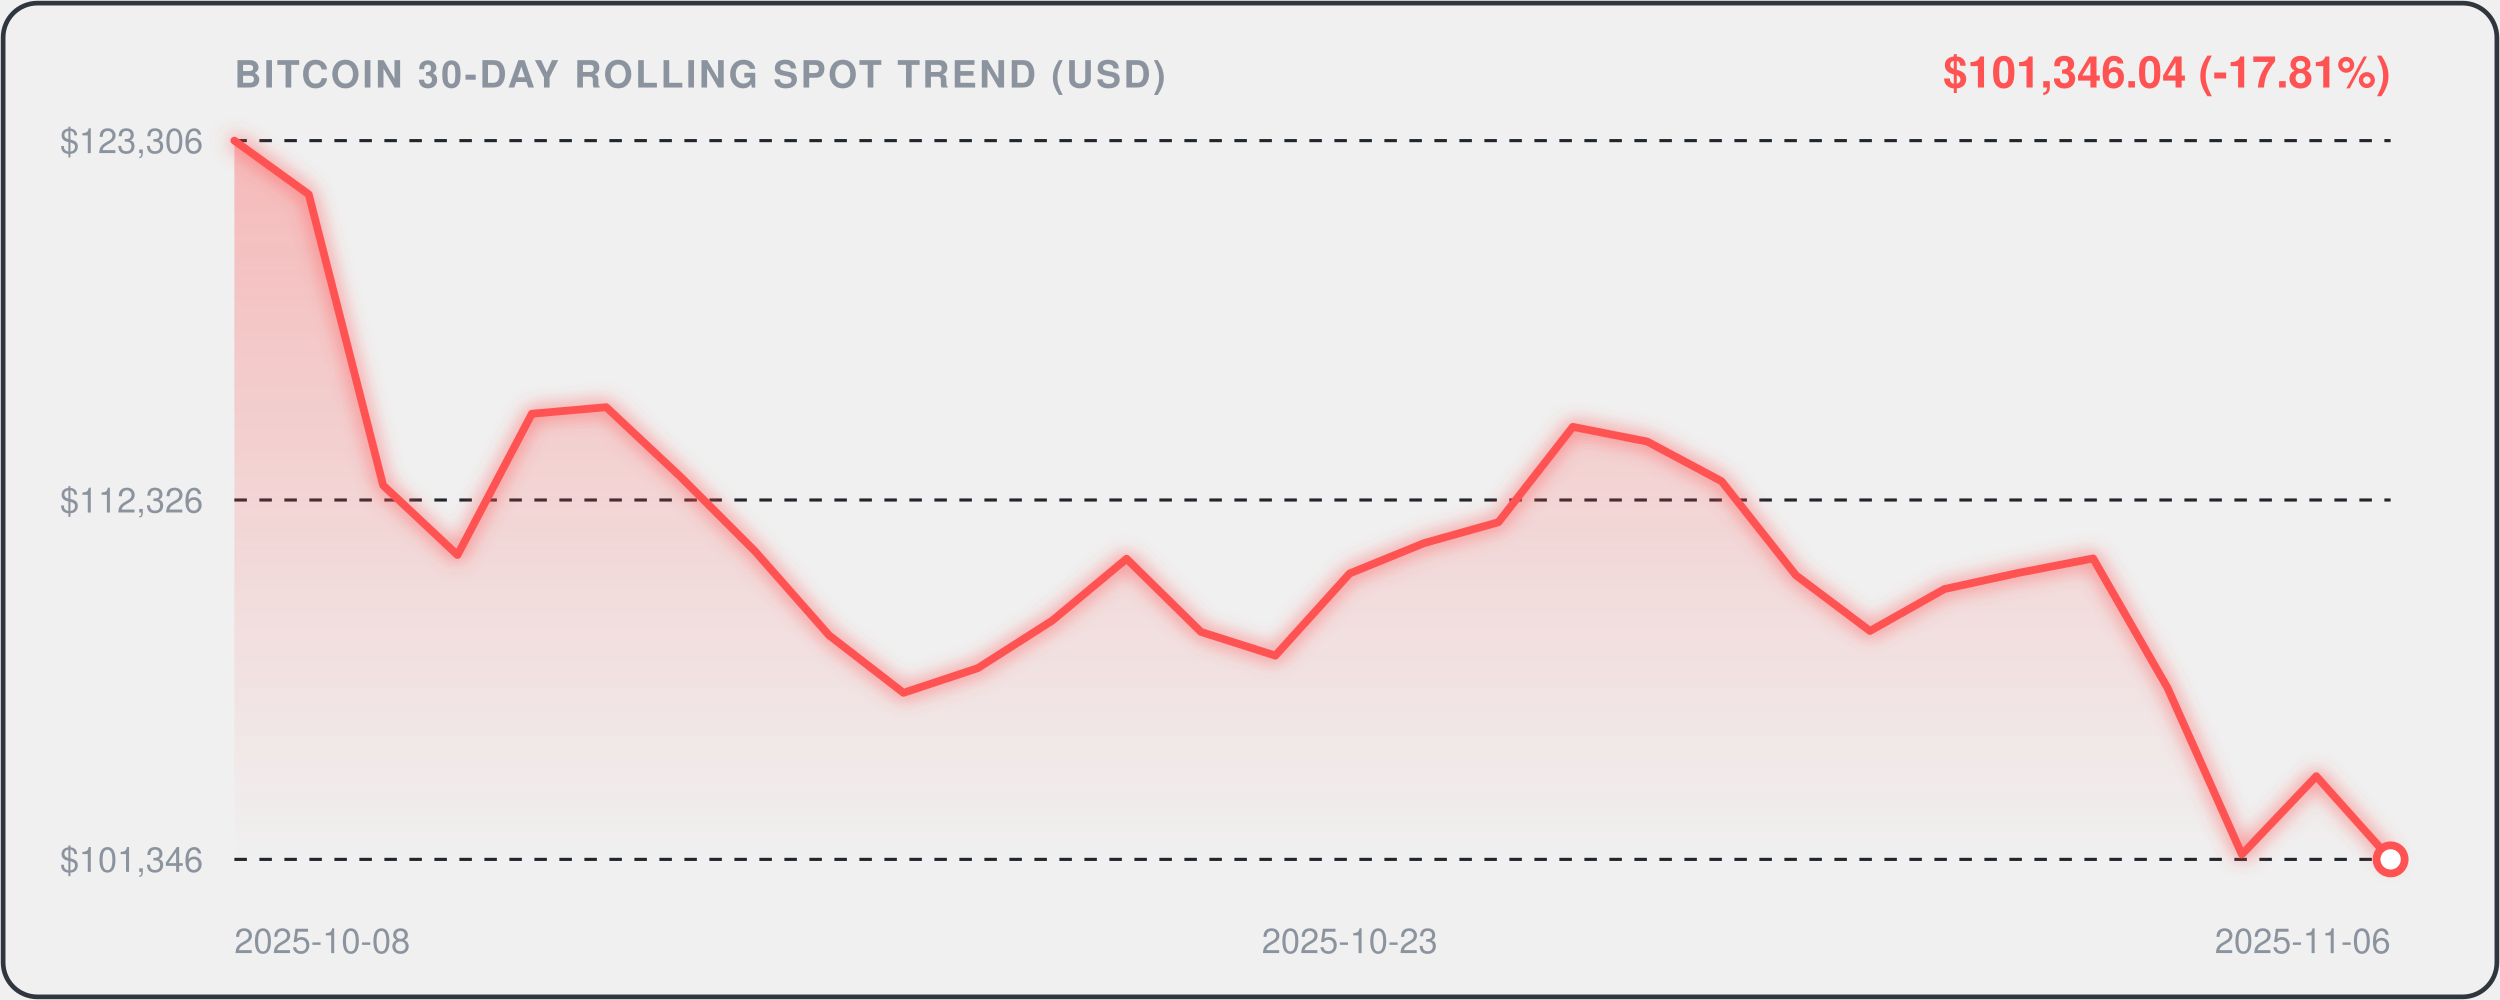
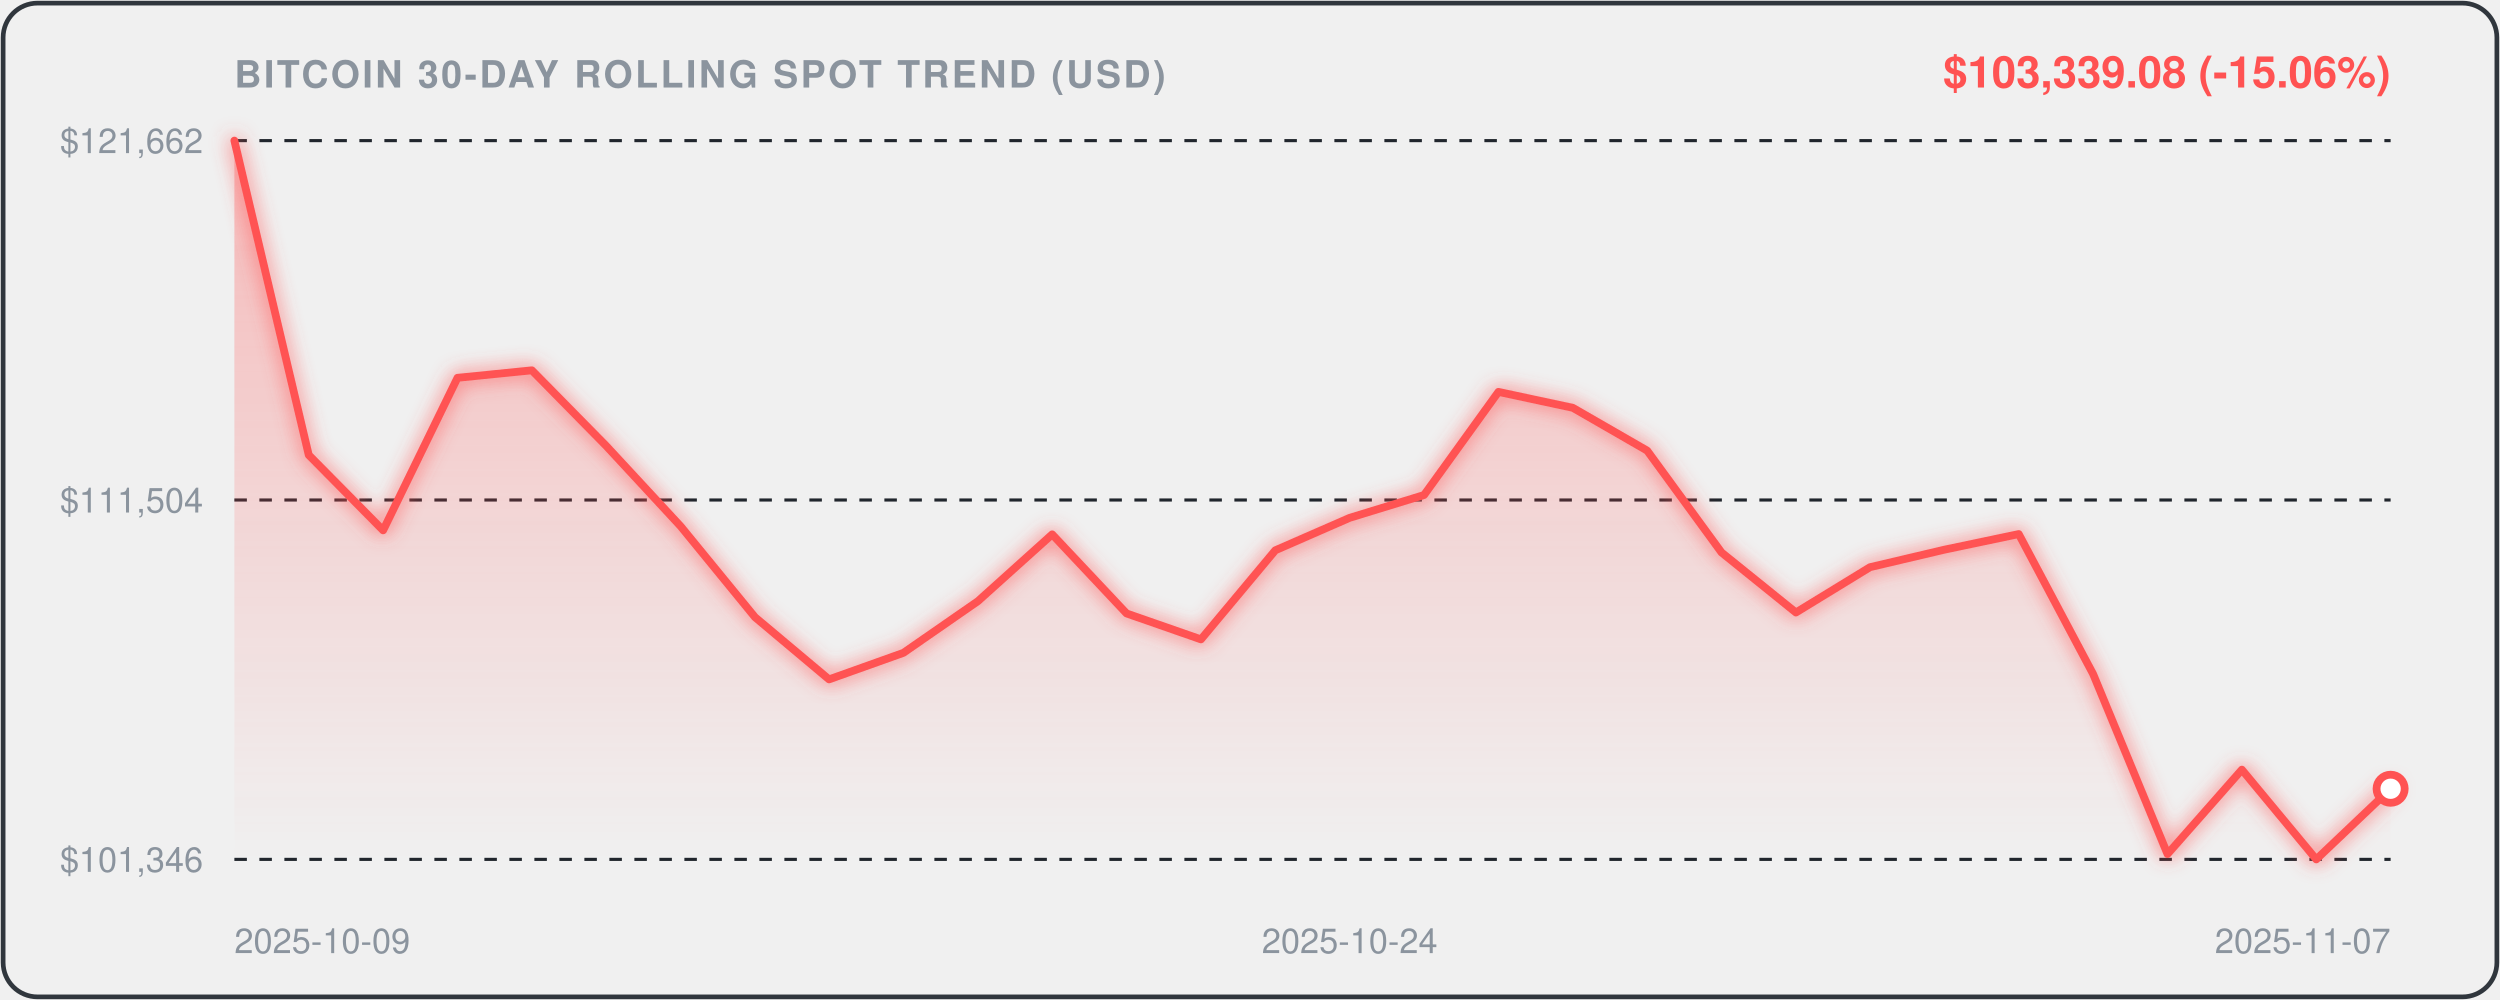
<svg xmlns="http://www.w3.org/2000/svg" viewBox="0 0 800 320" width="100%" height="100%" style="background:#0d1117;border-radius:12px;font-family:-apple-system,BlinkMacSystemFont,'Segoe UI',Helvetica,Arial,sans-serif;">
  <defs>
    <linearGradient id="areaGrad" x1="0" y1="0" x2="0" y2="1">
      <stop offset="0%" stop-color="rgba(255, 82, 82, 0.35)" />
      <stop offset="100%" stop-color="rgba(255, 82, 82, 0.0)" />
    </linearGradient>
    <filter id="glow" x="-20%" y="-20%" width="140%" height="140%">
      <feGaussianBlur stdDeviation="3" result="blur" />
      <feComposite in="SourceGraphic" in2="blur" operator="over" />
    </filter>
  </defs>
  <rect x="1" y="1" width="798" height="318" rx="11" fill="none" stroke="#30363d" stroke-width="1.5" />
  <text x="75" y="28" fill="#8b949e" font-size="12" font-weight="600" letter-spacing="0.8">BITCOIN 30-DAY ROLLING SPOT TREND (USD)</text>
-   <text x="765" y="28" text-anchor="end" fill="#FF5252" font-size="14" font-weight="700">$101,346.04 (-17.81%)</text>
+   <text x="765" y="28" text-anchor="end" fill="#FF5252" font-size="14" font-weight="700">$103,339.08 (-15.06%)</text>
  <line x1="75" y1="45" x2="765" y2="45" stroke="#21262d" stroke-width="1" stroke-dasharray="4,4" />
-   <text x="65" y="49" text-anchor="end" fill="#8b949e" font-size="11">$123,306</text>
+   <text x="65" y="49" text-anchor="end" fill="#8b949e" font-size="11">$121,662</text>
  <line x1="75" y1="160.0" x2="765" y2="160.0" stroke="#21262d" stroke-width="1" stroke-dasharray="4,4" />
-   <text x="65" y="164.0" text-anchor="end" fill="#8b949e" font-size="11">$112,326</text>
+   <text x="65" y="164.0" text-anchor="end" fill="#8b949e" font-size="11">$111,504</text>
  <line x1="75" y1="275" x2="765" y2="275" stroke="#21262d" stroke-width="1" stroke-dasharray="4,4" />
  <text x="65" y="279" text-anchor="end" fill="#8b949e" font-size="11">$101,346</text>
-   <path d="M 75.0,45.0 L 98.8,62.2 L 122.6,155.3 L 146.4,177.6 L 170.2,132.4 L 194.0,130.3 L 217.8,152.6 L 241.6,176.4 L 265.3,203.3 L 289.1,221.7 L 312.9,213.8 L 336.7,198.6 L 360.5,178.8 L 384.3,202.2 L 408.1,209.8 L 431.9,183.5 L 455.7,173.8 L 479.5,167.1 L 503.3,136.6 L 527.1,141.3 L 550.9,154.0 L 574.7,184.1 L 598.4,201.9 L 622.2,188.5 L 646.0,183.3 L 669.8,178.7 L 693.6,220.1 L 717.4,273.4 L 741.2,248.4 L 765.0,275.0 L 765.0,275.0 L 75.0,275.0 Z" fill="url(#areaGrad)" />
-   <path d="M 75.0,45.0 L 98.8,62.2 L 122.6,155.3 L 146.4,177.6 L 170.2,132.4 L 194.0,130.3 L 217.8,152.6 L 241.6,176.4 L 265.3,203.3 L 289.1,221.7 L 312.9,213.8 L 336.7,198.6 L 360.5,178.8 L 384.3,202.2 L 408.1,209.8 L 431.9,183.5 L 455.7,173.8 L 479.5,167.1 L 503.3,136.6 L 527.1,141.3 L 550.9,154.0 L 574.7,184.1 L 598.4,201.9 L 622.2,188.5 L 646.0,183.3 L 669.8,178.7 L 693.6,220.1 L 717.4,273.4 L 741.2,248.4 L 765.0,275.0" fill="none" stroke="#FF5252" stroke-width="2.5" stroke-linecap="round" stroke-linejoin="round" filter="url(#glow)" />
-   <circle cx="765.0" cy="275.0" r="4.5" fill="#ffffff" stroke="#FF5252" stroke-width="2.5" />
-   <text x="75.0" y="305" fill="#8b949e" font-size="11" text-anchor="start">2025-10-08</text>
-   <text x="431.9" y="305" fill="#8b949e" font-size="11" text-anchor="middle">2025-10-23</text>
-   <text x="765.0" y="305" fill="#8b949e" font-size="11" text-anchor="end">2025-11-06</text>
+   <path d="M 75.0,45.0 L 98.8,145.6 L 122.6,169.7 L 146.4,120.9 L 170.2,118.5 L 194.0,142.7 L 217.8,168.4 L 241.6,197.5 L 265.3,217.4 L 289.1,208.9 L 312.9,192.4 L 336.7,171.0 L 360.5,196.3 L 384.3,204.6 L 408.1,176.1 L 431.9,165.7 L 455.7,158.4 L 479.5,125.4 L 503.3,130.5 L 527.1,144.2 L 550.9,176.8 L 574.7,196.0 L 598.4,181.5 L 622.2,175.9 L 646.0,170.9 L 669.8,215.7 L 693.6,273.3 L 717.4,246.3 L 741.2,275.0 L 765.0,252.4 L 765.0,275.0 L 75.0,275.0 Z" fill="url(#areaGrad)" />
+   <path d="M 75.0,45.0 L 98.8,145.6 L 122.6,169.7 L 146.4,120.9 L 170.2,118.5 L 194.0,142.7 L 217.8,168.4 L 241.6,197.5 L 265.3,217.4 L 289.1,208.9 L 312.9,192.4 L 336.7,171.0 L 360.5,196.3 L 384.3,204.6 L 408.1,176.1 L 431.9,165.7 L 455.7,158.4 L 479.5,125.4 L 503.3,130.5 L 527.1,144.2 L 550.9,176.8 L 574.7,196.0 L 598.4,181.5 L 622.2,175.9 L 646.0,170.9 L 669.8,215.7 L 693.6,273.3 L 717.4,246.3 L 741.2,275.0 L 765.0,252.4" fill="none" stroke="#FF5252" stroke-width="2.5" stroke-linecap="round" stroke-linejoin="round" filter="url(#glow)" />
+   <circle cx="765.0" cy="252.4" r="4.5" fill="#ffffff" stroke="#FF5252" stroke-width="2.5" />
+   <text x="75.0" y="305" fill="#8b949e" font-size="11" text-anchor="start">2025-10-09</text>
+   <text x="431.9" y="305" fill="#8b949e" font-size="11" text-anchor="middle">2025-10-24</text>
+   <text x="765.0" y="305" fill="#8b949e" font-size="11" text-anchor="end">2025-11-07</text>
</svg>
